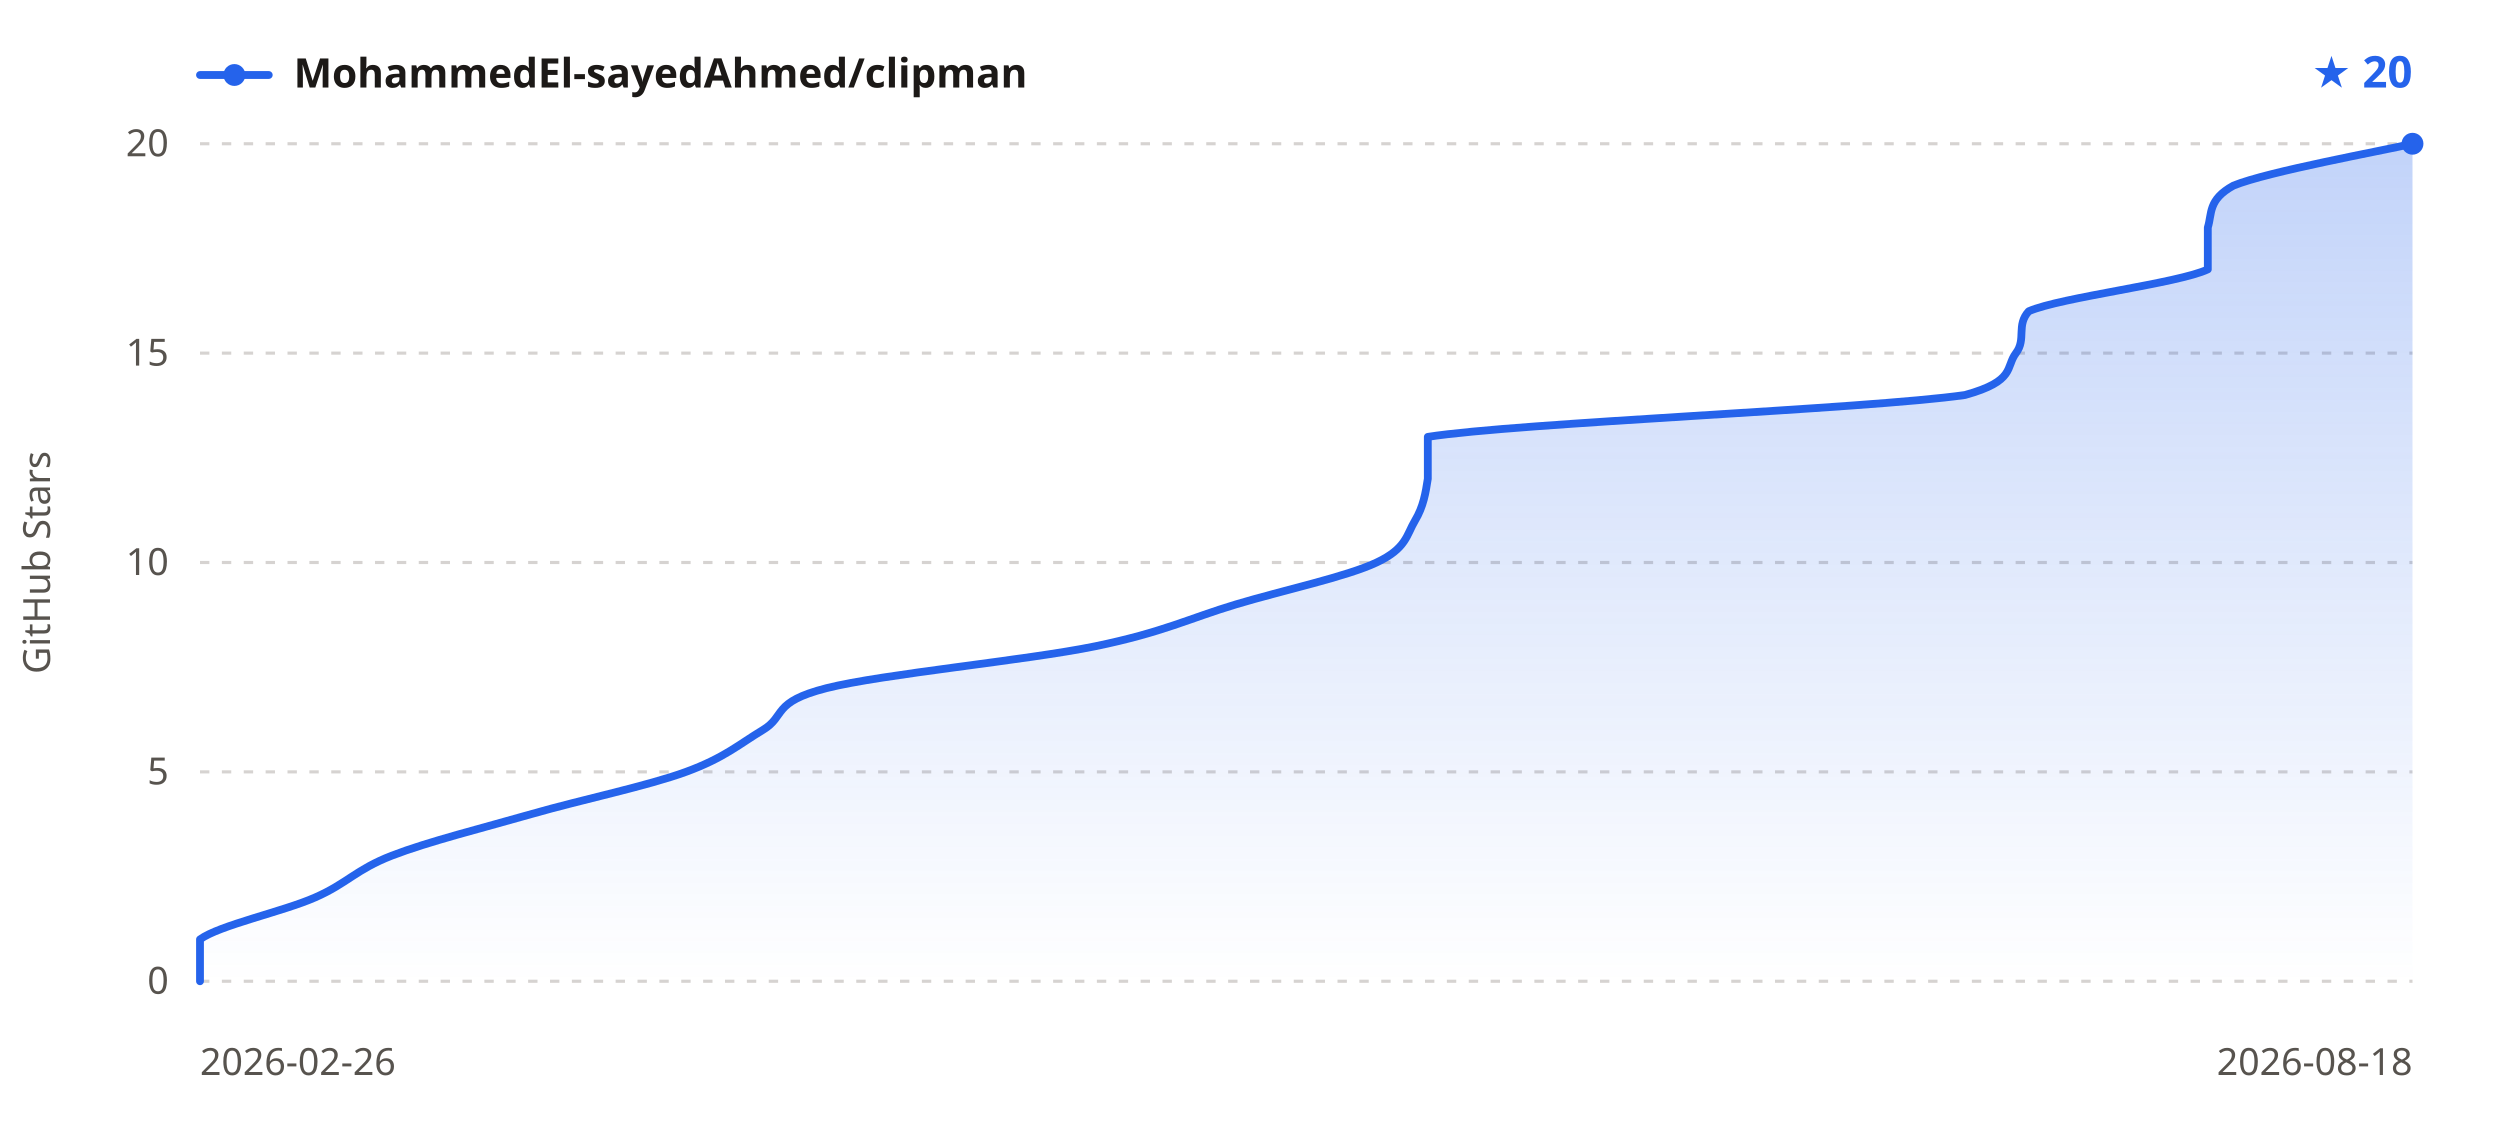
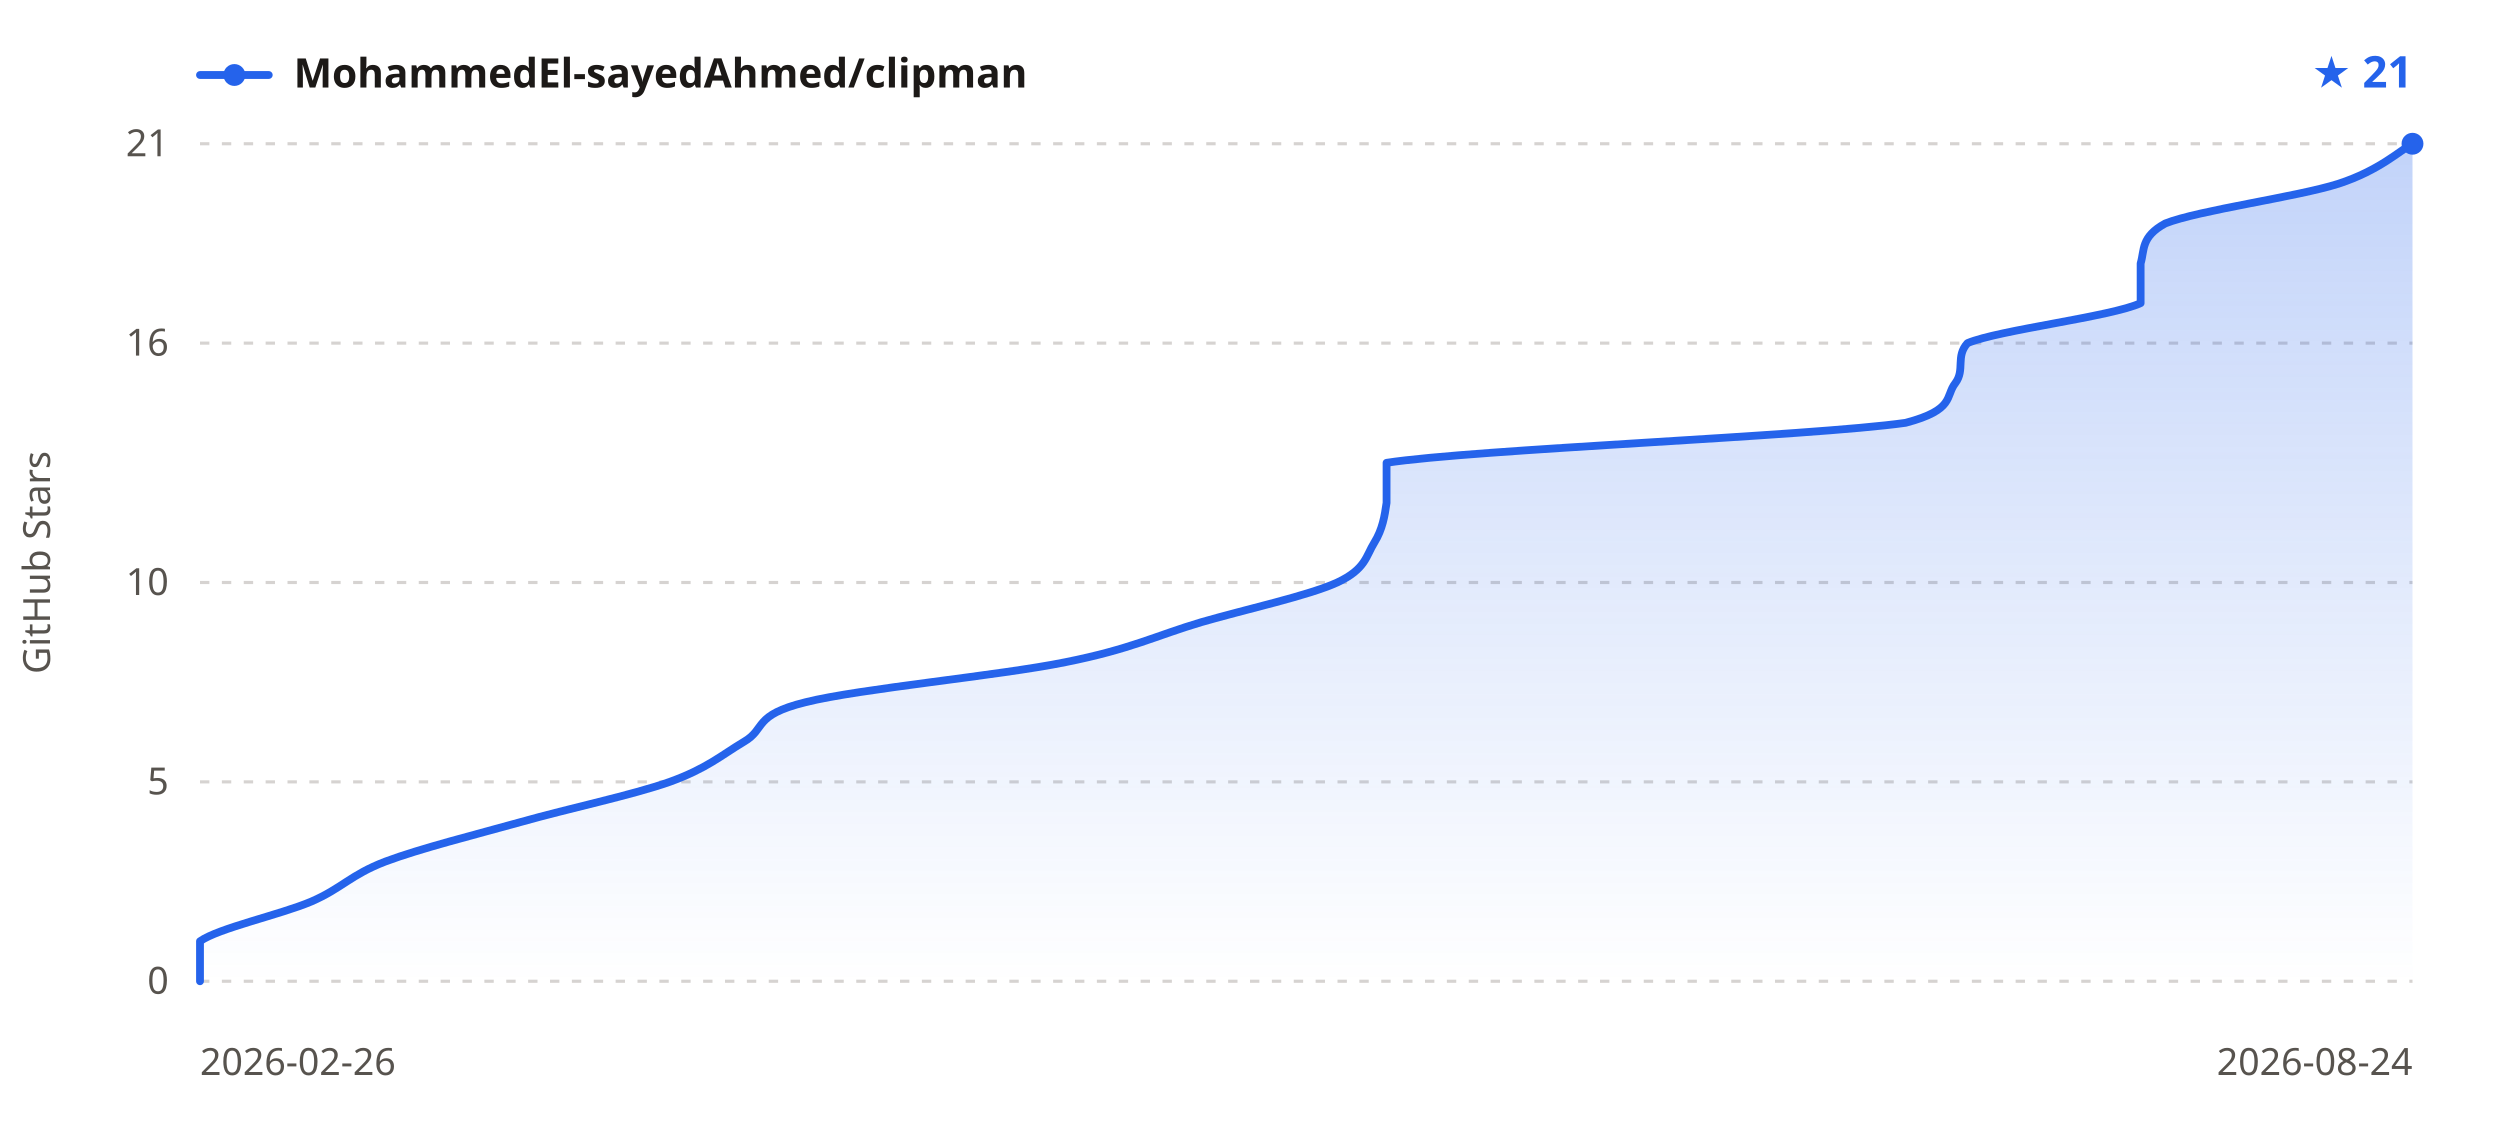
<svg xmlns="http://www.w3.org/2000/svg" width="800" height="360" viewBox="0 0 800 360" font-family="sans-serif">
  <defs>
    <linearGradient id="sh-grad-l" x1="0" y1="0" x2="0" y2="1">
      <stop offset="0" stop-color="#2563eb" stop-opacity="0.28" />
      <stop offset="1" stop-color="#2563eb" stop-opacity="0" />
    </linearGradient>
  </defs>
  <line x1="64" y1="314.0" x2="772" y2="314.0" stroke="#d6d3d1" stroke-width="1" stroke-dasharray="3,4" />
-   <line x1="64" y1="247.0" x2="772" y2="247.0" stroke="#d6d3d1" stroke-width="1" stroke-dasharray="3,4" />
-   <line x1="64" y1="180.0" x2="772" y2="180.0" stroke="#d6d3d1" stroke-width="1" stroke-dasharray="3,4" />
-   <line x1="64" y1="113.0" x2="772" y2="113.0" stroke="#d6d3d1" stroke-width="1" stroke-dasharray="3,4" />
+   <line x1="64" y1="250.2" x2="772" y2="250.2" stroke="#d6d3d1" stroke-width="1" stroke-dasharray="3,4" />
+   <line x1="64" y1="186.4" x2="772" y2="186.4" stroke="#d6d3d1" stroke-width="1" stroke-dasharray="3,4" />
+   <line x1="64" y1="109.8" x2="772" y2="109.8" stroke="#d6d3d1" stroke-width="1" stroke-dasharray="3,4" />
  <line x1="64" y1="46.0" x2="772" y2="46.0" stroke="#d6d3d1" stroke-width="1" stroke-dasharray="3,4" />
-   <path d="M64.0,314.0 C64.0,311.8 64.0,305.1 64.0,300.6 C70.1,296.1 90.6,291.7 100.8,287.2 C111.1,282.7 113.8,278.3 125.4,273.8 C137.0,269.3 154.7,264.9 170.4,260.4 C186.1,255.9 207.2,251.5 219.5,247.0 C231.8,242.5 236.6,238.1 244.1,233.6 C251.6,229.1 246.8,224.7 264.5,220.2 C282.3,215.7 328.6,211.3 350.5,206.8 C372.3,202.3 380.5,197.9 395.5,193.4 C410.5,188.9 431.0,184.5 440.5,180.0 C450.1,175.5 450.1,171.1 452.8,166.6 C455.5,162.1 456.2,157.7 456.9,153.2 C456.9,148.7 456.9,144.3 456.9,139.8 C485.5,135.3 597.4,130.9 628.8,126.4 C645.1,121.9 641.7,117.5 645.1,113.0 C648.5,108.5 645.1,104.1 649.2,99.6 C659.5,95.1 697.0,90.7 706.5,86.2 C706.5,81.7 706.5,77.3 706.5,72.8 C707.9,68.3 706.5,63.9 714.7,59.4 C725.6,54.9 762.5,48.2 772.0,46.0 L772.0,314.0 L64.0,314.0 Z" fill="url(#sh-grad-l)" />
-   <path d="M64.0,314.0 C64.0,311.8 64.0,305.1 64.0,300.6 C70.1,296.1 90.6,291.7 100.8,287.2 C111.1,282.7 113.8,278.3 125.4,273.8 C137.0,269.3 154.7,264.9 170.4,260.4 C186.1,255.9 207.2,251.5 219.5,247.0 C231.8,242.5 236.6,238.1 244.1,233.6 C251.6,229.1 246.8,224.7 264.5,220.2 C282.3,215.7 328.6,211.3 350.5,206.8 C372.3,202.3 380.5,197.9 395.5,193.4 C410.5,188.9 431.0,184.5 440.5,180.0 C450.1,175.5 450.1,171.1 452.8,166.6 C455.5,162.1 456.2,157.7 456.9,153.2 C456.9,148.7 456.9,144.3 456.9,139.8 C485.5,135.3 597.4,130.9 628.8,126.4 C645.1,121.9 641.7,117.5 645.1,113.0 C648.5,108.5 645.1,104.1 649.2,99.6 C659.5,95.1 697.0,90.7 706.5,86.2 C706.5,81.7 706.5,77.3 706.5,72.8 C707.9,68.3 706.5,63.9 714.7,59.4 C725.6,54.9 762.5,48.2 772.0,46.0" fill="none" stroke="#2563eb" stroke-width="2.5" stroke-linejoin="round" stroke-linecap="round" />
+   <path d="M64.0,314.0 C64.0,311.9 64.0,305.5 64.0,301.2 C69.9,297.0 89.7,292.7 99.6,288.5 C109.5,284.2 112.1,280.0 123.3,275.7 C134.5,271.5 151.7,267.2 166.8,263.0 C182.0,258.7 202.4,254.4 214.3,250.2 C226.2,245.9 230.8,241.7 238.0,237.4 C245.3,233.2 240.7,228.9 257.8,224.7 C274.9,220.4 319.8,216.2 340.9,211.9 C362.0,207.7 369.9,203.4 384.4,199.1 C398.9,194.9 418.7,190.6 427.9,186.4 C437.1,182.1 437.1,177.9 439.8,173.6 C442.4,169.4 443.1,165.1 443.7,160.9 C443.7,156.6 443.7,152.3 443.7,148.1 C471.4,143.8 579.5,139.6 609.8,135.3 C625.7,131.1 622.4,126.8 625.7,122.6 C628.9,118.3 625.7,114.1 629.6,109.8 C639.5,105.6 675.8,101.3 685.0,97.0 C685.0,92.8 685.0,88.5 685.0,84.3 C686.3,80.0 685.0,75.8 692.9,71.5 C703.4,67.3 735.1,63.0 748.3,58.8 C761.5,54.5 768.0,48.1 772.0,46.0 L772.0,314.0 L64.0,314.0 Z" fill="url(#sh-grad-l)" />
+   <path d="M64.0,314.0 C64.0,311.9 64.0,305.5 64.0,301.2 C69.9,297.0 89.7,292.7 99.6,288.5 C109.5,284.2 112.1,280.0 123.3,275.7 C134.5,271.5 151.7,267.2 166.8,263.0 C182.0,258.7 202.4,254.4 214.3,250.2 C226.2,245.9 230.8,241.7 238.0,237.4 C245.3,233.2 240.7,228.9 257.8,224.7 C274.9,220.4 319.8,216.2 340.9,211.9 C362.0,207.7 369.9,203.4 384.4,199.1 C398.9,194.9 418.7,190.6 427.9,186.4 C437.1,182.1 437.1,177.9 439.8,173.6 C442.4,169.4 443.1,165.1 443.7,160.9 C443.7,156.6 443.7,152.3 443.7,148.1 C471.4,143.8 579.5,139.6 609.8,135.3 C625.7,131.1 622.4,126.8 625.7,122.6 C628.9,118.3 625.7,114.1 629.6,109.8 C639.5,105.6 675.8,101.3 685.0,97.0 C685.0,92.8 685.0,88.5 685.0,84.3 C686.3,80.0 685.0,75.8 692.9,71.5 C703.4,67.3 735.1,63.0 748.3,58.8 C761.5,54.5 768.0,48.1 772.0,46.0" fill="none" stroke="#2563eb" stroke-width="2.5" stroke-linejoin="round" stroke-linecap="round" />
  <circle cx="772.0" cy="46.0" r="3.5" fill="#2563eb" />
  <line x1="64" y1="24" x2="86" y2="24" stroke="#2563eb" stroke-width="2.5" stroke-linecap="round" />
  <circle cx="75" cy="24" r="3.5" fill="#2563eb" />
  <text x="94" y="28" fill="#1c1917" font-size="13" font-weight="600" font-family="sans-serif">MohammedEl-sayedAhmed/clipman</text>
-   <text x="772" y="28" text-anchor="end" fill="#2563eb" font-size="14" font-weight="700" font-family="sans-serif">★ 20</text>
+   <text x="772" y="28" text-anchor="end" fill="#2563eb" font-size="14" font-weight="700" font-family="sans-serif">★ 21</text>
  <text x="54" y="318.0" text-anchor="end" fill="#57534e" font-size="12" font-family="sans-serif">0</text>
-   <text x="54" y="251.0" text-anchor="end" fill="#57534e" font-size="12" font-family="sans-serif">5</text>
-   <text x="54" y="184.0" text-anchor="end" fill="#57534e" font-size="12" font-family="sans-serif">10</text>
-   <text x="54" y="117.0" text-anchor="end" fill="#57534e" font-size="12" font-family="sans-serif">15</text>
-   <text x="54" y="50.0" text-anchor="end" fill="#57534e" font-size="12" font-family="sans-serif">20</text>
+   <text x="54" y="254.2" text-anchor="end" fill="#57534e" font-size="12" font-family="sans-serif">5</text>
+   <text x="54" y="190.4" text-anchor="end" fill="#57534e" font-size="12" font-family="sans-serif">10</text>
+   <text x="54" y="113.8" text-anchor="end" fill="#57534e" font-size="12" font-family="sans-serif">16</text>
+   <text x="54" y="50.0" text-anchor="end" fill="#57534e" font-size="12" font-family="sans-serif">21</text>
  <text x="64" y="344" fill="#57534e" font-size="12" font-family="sans-serif">2026-02-26</text>
-   <text x="772" y="344" text-anchor="end" fill="#57534e" font-size="12" font-family="sans-serif">2026-08-18</text>
+   <text x="772" y="344" text-anchor="end" fill="#57534e" font-size="12" font-family="sans-serif">2026-08-24</text>
  <text x="16" y="180.0" fill="#57534e" font-size="12" font-family="sans-serif" text-anchor="middle" transform="rotate(-90 16 180.0)">GitHub Stars</text>
</svg>
